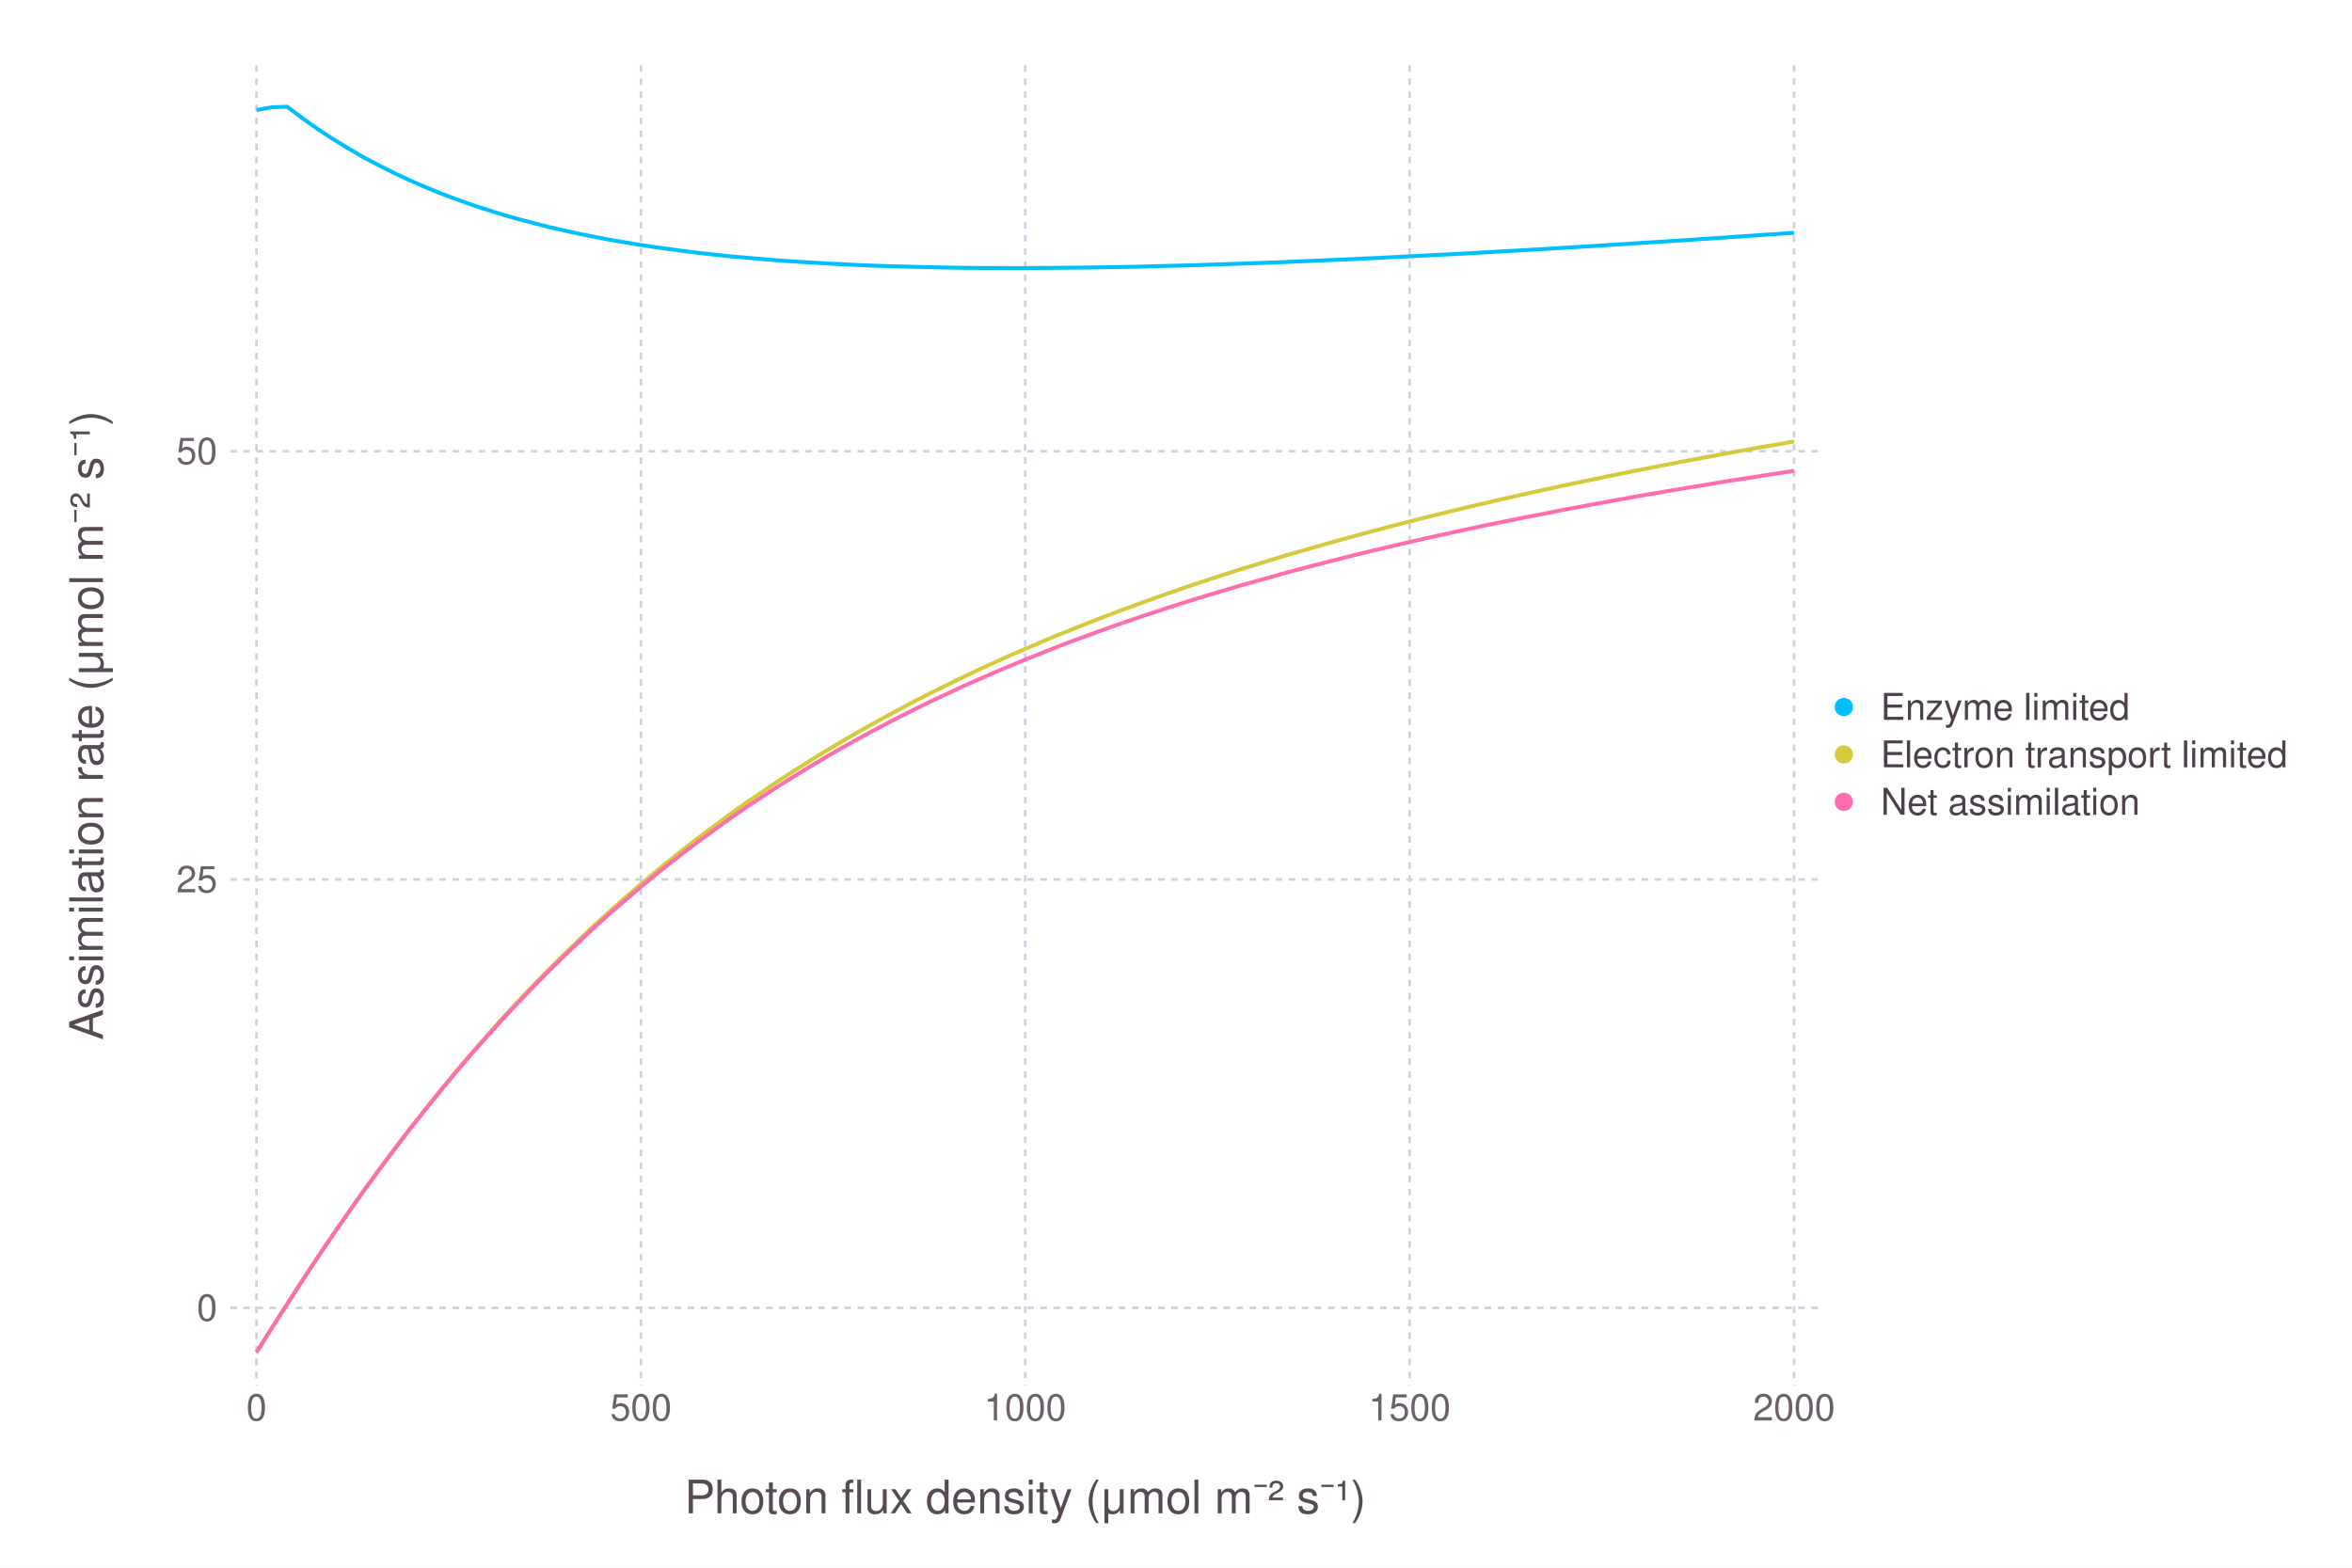
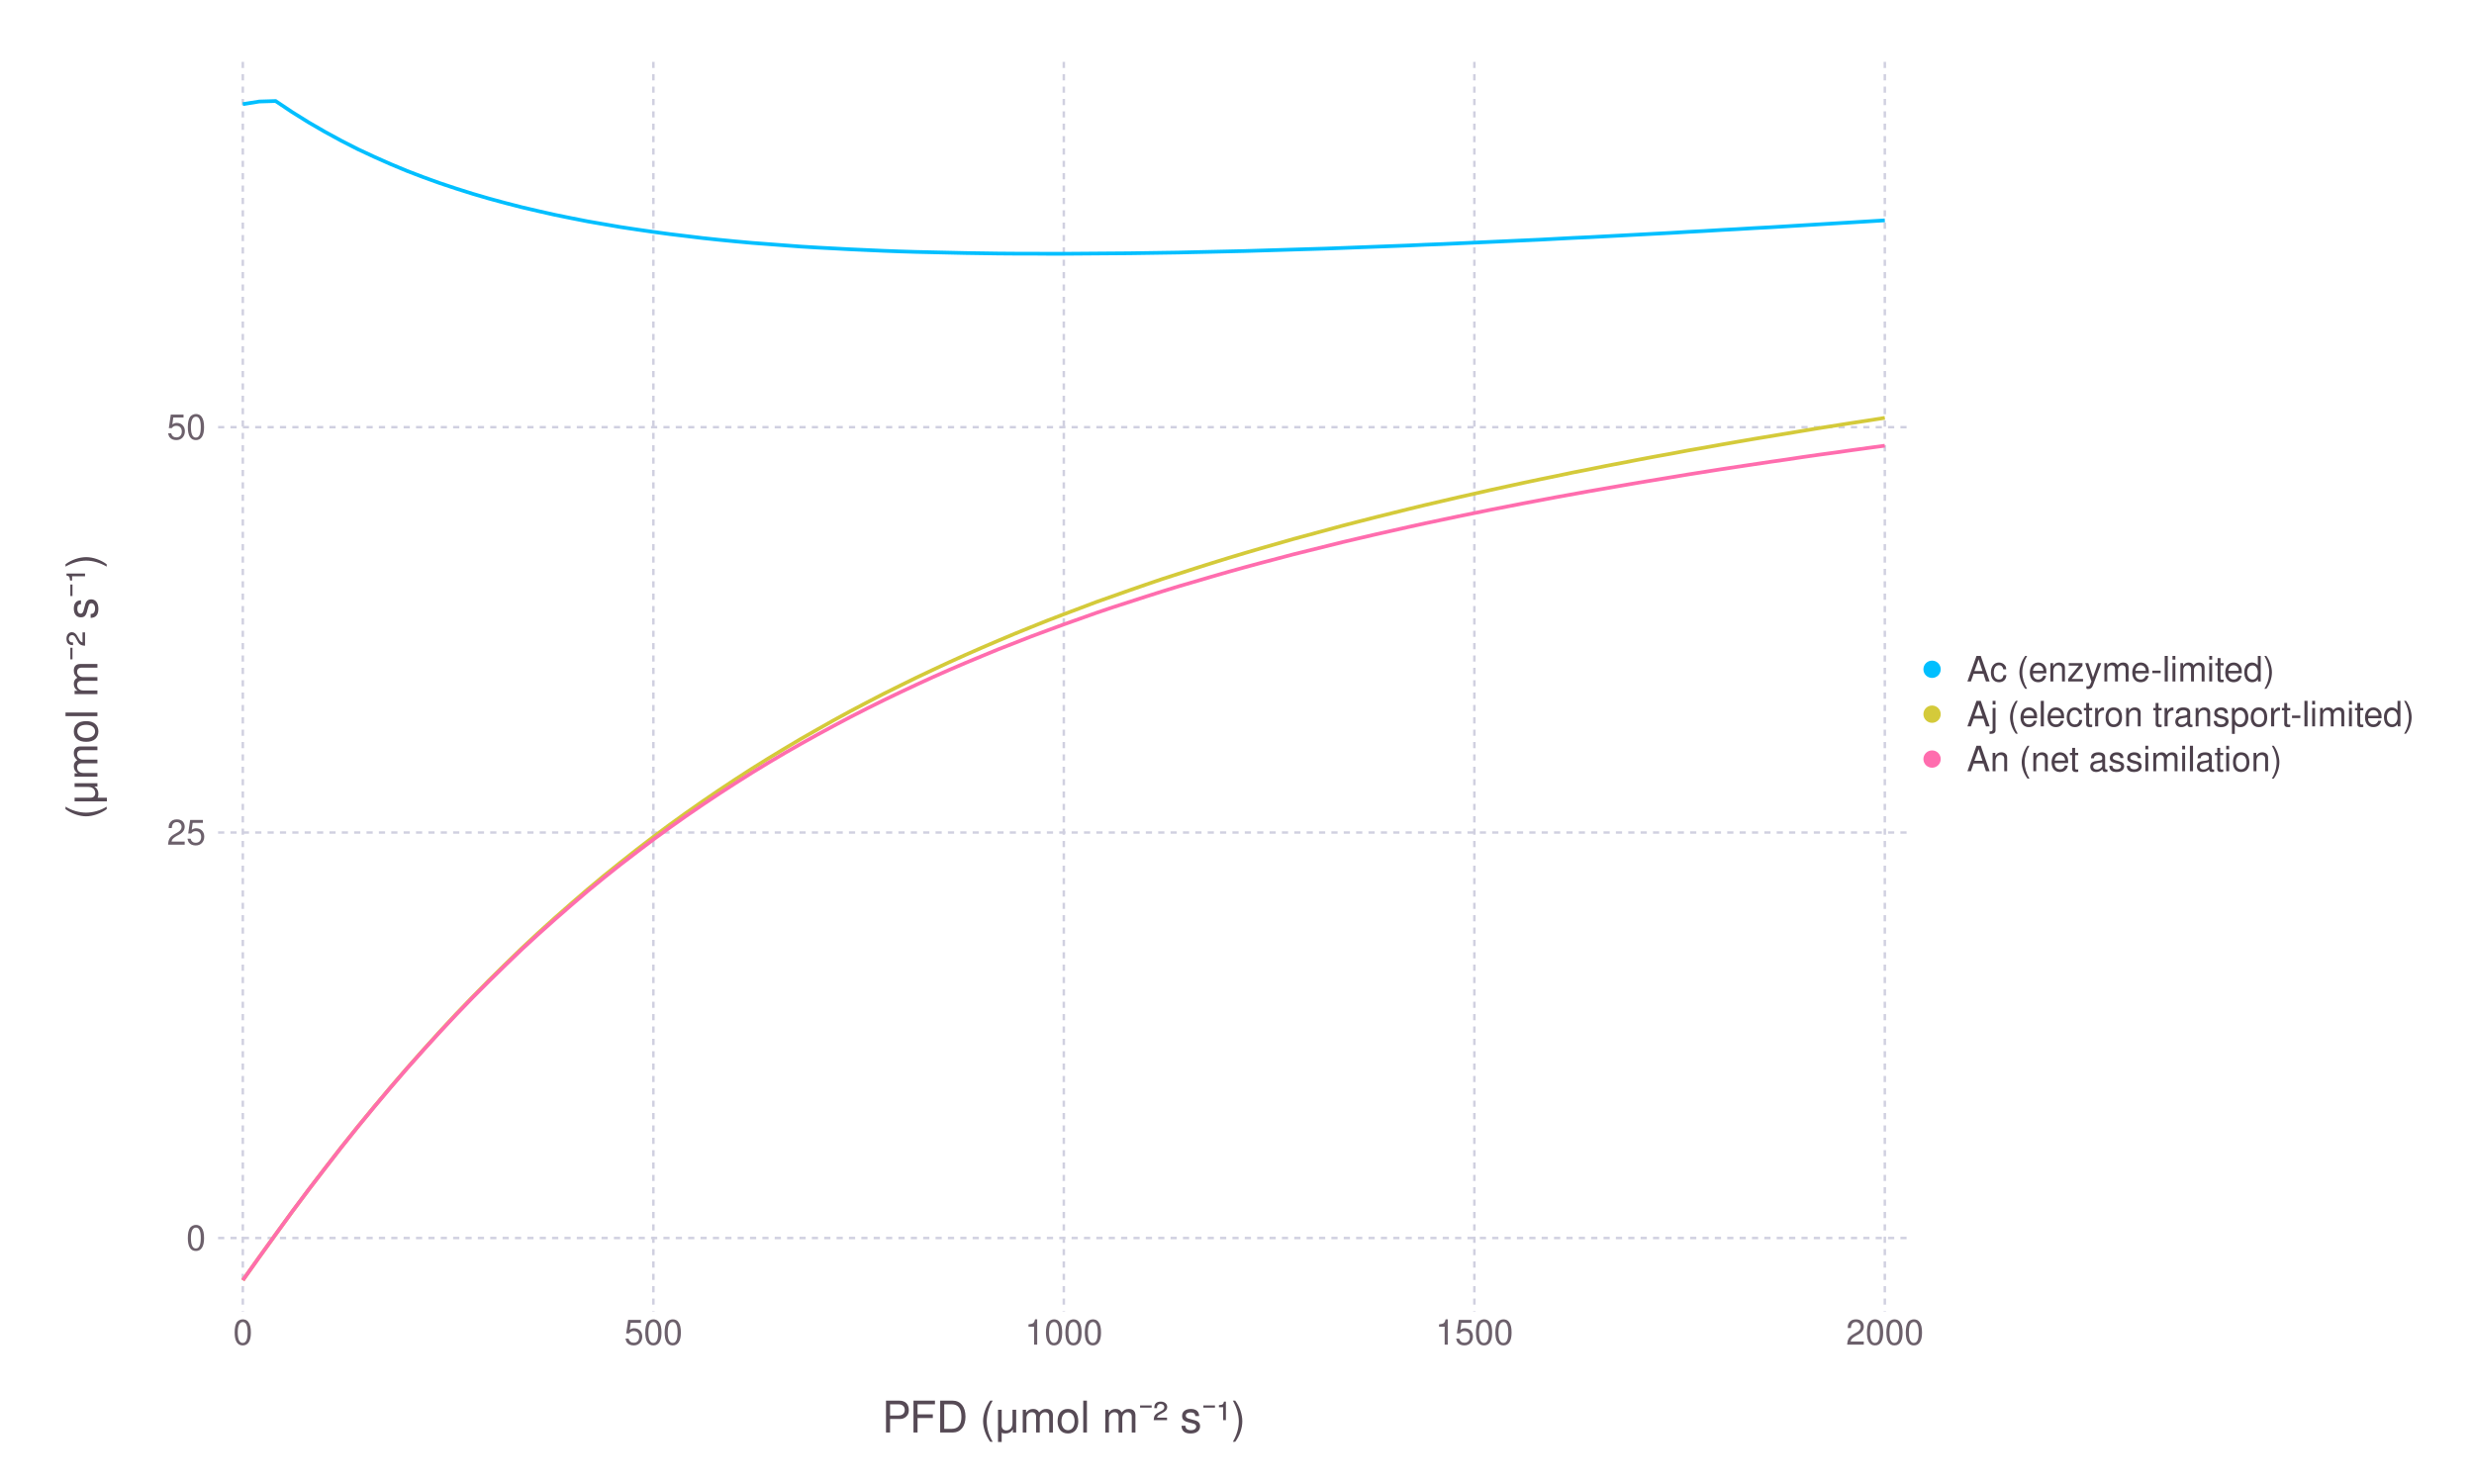
- <svg xmlns="http://www.w3.org/2000/svg" version="1.2" width="180mm" height="120mm" viewBox="0 0 180 120" stroke="none" fill="#000000" stroke-width="0.3" font-size="3.88">
+ <svg xmlns="http://www.w3.org/2000/svg" version="1.2" width="200mm" height="120mm" viewBox="0 0 200 120" stroke="none" fill="#000000" stroke-width="0.3" font-size="3.88">
  <defs>
    <marker id="arrow" markerWidth="15" markerHeight="7" refX="5" refY="3.5" orient="auto" markerUnits="strokeWidth">
      <path d="M0,0 L15,3.5 L0,7 z" stroke="context-stroke" fill="context-stroke" />
    </marker>
  </defs>
-   <g stroke="#000000" stroke-opacity="0.000" fill="#FFFFFF" id="img-5da66f8d-1">
-     <g transform="translate(90,60)">
-       <path d="M-90,-60 L90,-60 90,60 -90,60  z" class="primitive" />
+   <g stroke="#000000" stroke-opacity="0.000" fill="#FFFFFF" id="img-fabfa75a-1">
+     <g transform="translate(100,60)">
+       <path d="M-100,-60 L100,-60 100,60 -100,60  z" class="primitive" />
    </g>
  </g>
-   <g class="plotroot xscalable yscalable" id="img-5da66f8d-2">
-     <g font-size="3.53" font-family="'PT Sans','Helvetica Neue','Helvetica',sans-serif" fill="#564A55" stroke="#000000" stroke-opacity="0.000" id="img-5da66f8d-3">
-       <g transform="translate(78.46,113.72)">
+   <g class="plotroot xscalable yscalable" id="img-fabfa75a-2">
+     <g font-size="3.53" font-family="'PT Sans','Helvetica Neue','Helvetica',sans-serif" fill="#564A55" stroke="#000000" stroke-opacity="0.000" id="img-fabfa75a-3">
+       <g transform="translate(86,113.72)">
        <g class="primitive">
-           <text text-anchor="middle" dy="0.6em">Photon flux density (μmol m⁻² s⁻¹)</text>
+           <text text-anchor="middle" dy="0.6em">PFD (μmol m⁻² s⁻¹)</text>
        </g>
      </g>
    </g>
-     <g class="guide xlabels" font-size="2.82" font-family="'PT Sans Caption','Helvetica Neue','Helvetica',sans-serif" fill="#6C606B" id="img-5da66f8d-4">
+     <g class="guide xlabels" font-size="2.82" font-family="'PT Sans Caption','Helvetica Neue','Helvetica',sans-serif" fill="#6C606B" id="img-fabfa75a-4">
      <g transform="translate(19.63,107.04)">
        <g class="primitive">
          <text text-anchor="middle" dy="0.6em">0</text>
        </g>
      </g>
-       <g transform="translate(49.05,107.04)">
+       <g transform="translate(52.82,107.04)">
        <g class="primitive">
          <text text-anchor="middle" dy="0.6em">500</text>
        </g>
      </g>
-       <g transform="translate(78.46,107.04)">
+       <g transform="translate(86,107.04)">
        <g class="primitive">
          <text text-anchor="middle" dy="0.6em">1000</text>
        </g>
      </g>
-       <g transform="translate(107.88,107.04)">
+       <g transform="translate(119.19,107.04)">
        <g class="primitive">
          <text text-anchor="middle" dy="0.6em">1500</text>
        </g>
      </g>
-       <g transform="translate(137.3,107.04)">
+       <g transform="translate(152.37,107.04)">
        <g class="primitive">
          <text text-anchor="middle" dy="0.6em">2000</text>
        </g>
      </g>
    </g>
-     <g class="guide colorkey" id="img-5da66f8d-5">
-       <g fill="#4C404B" font-size="2.82" font-family="'PT Sans','Helvetica Neue','Helvetica',sans-serif" id="img-5da66f8d-6">
-         <g transform="translate(143.93,54.12)" id="img-5da66f8d-7">
+     <g class="guide colorkey" id="img-fabfa75a-5">
+       <g fill="#4C404B" font-size="2.82" font-family="'PT Sans','Helvetica Neue','Helvetica',sans-serif" id="img-fabfa75a-6">
+         <g transform="translate(159,54.12)" id="img-fabfa75a-7">
          <g class="primitive">
-             <text dy="0.35em">Enzyme limited</text>
+             <text dy="0.35em">Ac (enzyme-limited)</text>
          </g>
        </g>
-         <g transform="translate(143.93,57.75)" id="img-5da66f8d-8">
+         <g transform="translate(159,57.75)" id="img-fabfa75a-8">
          <g class="primitive">
-             <text dy="0.35em">Electron transport limited</text>
+             <text dy="0.35em">Aj (electron transport-limited)</text>
          </g>
        </g>
-         <g transform="translate(143.93,61.38)" id="img-5da66f8d-9">
+         <g transform="translate(159,61.38)" id="img-fabfa75a-9">
          <g class="primitive">
-             <text dy="0.35em">Net assimilation</text>
+             <text dy="0.35em">An (net assimilation)</text>
          </g>
        </g>
      </g>
-       <g stroke-width="0.3" id="img-5da66f8d-10">
-         <g stroke="#FFFFFF" stroke-opacity="0.000" fill-opacity="1" fill="#FF6DAE" id="img-5da66f8d-11">
-           <g transform="translate(141.11,61.38)" id="img-5da66f8d-12">
+       <g stroke-width="0.3" id="img-fabfa75a-10">
+         <g stroke="#FFFFFF" stroke-opacity="0.000" fill-opacity="1" fill="#FF6DAE" id="img-fabfa75a-11">
+           <g transform="translate(156.19,61.38)" id="img-fabfa75a-12">
            <circle cx="0" cy="0" r="0.7" class="primitive" />
          </g>
        </g>
-         <g stroke="#FFFFFF" stroke-opacity="0.000" fill-opacity="1" fill="#D4CA3A" id="img-5da66f8d-13">
-           <g transform="translate(141.11,57.75)" id="img-5da66f8d-14">
+         <g stroke="#FFFFFF" stroke-opacity="0.000" fill-opacity="1" fill="#D4CA3A" id="img-fabfa75a-13">
+           <g transform="translate(156.19,57.75)" id="img-fabfa75a-14">
            <circle cx="0" cy="0" r="0.7" class="primitive" />
          </g>
        </g>
-         <g stroke="#FFFFFF" stroke-opacity="0.000" fill-opacity="1" fill="#00BFFF" id="img-5da66f8d-15">
-           <g transform="translate(141.11,54.12)" id="img-5da66f8d-16">
+         <g stroke="#FFFFFF" stroke-opacity="0.000" fill-opacity="1" fill="#00BFFF" id="img-fabfa75a-15">
+           <g transform="translate(156.19,54.12)" id="img-fabfa75a-16">
            <circle cx="0" cy="0" r="0.7" class="primitive" />
          </g>
        </g>
      </g>
-       <g fill="#362A35" font-size="3.18" font-family="'PT Sans','Helvetica Neue','Helvetica',sans-serif" stroke="#000000" stroke-opacity="0.000" id="img-5da66f8d-17">
-         <g transform="translate(140.3,50.81)" id="img-5da66f8d-18">
+       <g fill="#362A35" font-size="3.18" font-family="'PT Sans','Helvetica Neue','Helvetica',sans-serif" stroke="#000000" stroke-opacity="0.000" id="img-fabfa75a-17">
+         <g transform="translate(155.37,50.81)" id="img-fabfa75a-18">
          <g class="primitive">
            <text dy="-0em" />
          </g>
        </g>
      </g>
    </g>
-     <g clip-path="url(#img-5da66f8d-19)">
-       <g id="img-5da66f8d-20">
-         <g pointer-events="visible" stroke-width="0.3" fill="#000000" fill-opacity="0.000" stroke="#000000" stroke-opacity="0.000" class="guide background" id="img-5da66f8d-21">
-           <g transform="translate(78.46,55.52)" id="img-5da66f8d-22">
-             <path d="M-60.83,-50.52 L60.83,-50.52 60.83,50.52 -60.83,50.52  z" class="primitive" />
+     <g clip-path="url(#img-fabfa75a-19)">
+       <g id="img-fabfa75a-20">
+         <g pointer-events="visible" stroke-width="0.3" fill="#000000" fill-opacity="0.000" stroke="#000000" stroke-opacity="0.000" class="guide background" id="img-fabfa75a-21">
+           <g transform="translate(86,55.52)" id="img-fabfa75a-22">
+             <path d="M-68.37,-50.52 L68.37,-50.52 68.37,50.52 -68.37,50.52  z" class="primitive" />
          </g>
        </g>
-         <g class="guide ygridlines xfixed" stroke-dasharray="0.5,0.5" stroke-width="0.2" stroke="#D0D0E0" id="img-5da66f8d-23">
-           <g transform="translate(78.46,100.11)" id="img-5da66f8d-24">
-             <path fill="none" d="M-60.83,0 L60.83,0 " class="primitive" />
+         <g class="guide ygridlines xfixed" stroke-dasharray="0.5,0.5" stroke-width="0.2" stroke="#D0D0E0" id="img-fabfa75a-23">
+           <g transform="translate(86,100.11)" id="img-fabfa75a-24">
+             <path fill="none" d="M-68.37,0 L68.37,0 " class="primitive" />
          </g>
-           <g transform="translate(78.46,67.32)" id="img-5da66f8d-25">
-             <path fill="none" d="M-60.83,0 L60.83,0 " class="primitive" />
+           <g transform="translate(86,67.32)" id="img-fabfa75a-25">
+             <path fill="none" d="M-68.37,0 L68.37,0 " class="primitive" />
          </g>
-           <g transform="translate(78.46,34.54)" id="img-5da66f8d-26">
-             <path fill="none" d="M-60.83,0 L60.83,0 " class="primitive" />
+           <g transform="translate(86,34.54)" id="img-fabfa75a-26">
+             <path fill="none" d="M-68.37,0 L68.37,0 " class="primitive" />
          </g>
        </g>
-         <g class="guide xgridlines yfixed" stroke-dasharray="0.5,0.5" stroke-width="0.2" stroke="#D0D0E0" id="img-5da66f8d-27">
-           <g transform="translate(19.63,55.52)" id="img-5da66f8d-28">
+         <g class="guide xgridlines yfixed" stroke-dasharray="0.5,0.5" stroke-width="0.2" stroke="#D0D0E0" id="img-fabfa75a-27">
+           <g transform="translate(19.63,55.52)" id="img-fabfa75a-28">
            <path fill="none" d="M0,-50.52 L0,50.52 " class="primitive" />
          </g>
-           <g transform="translate(49.05,55.52)" id="img-5da66f8d-29">
+           <g transform="translate(52.82,55.52)" id="img-fabfa75a-29">
            <path fill="none" d="M0,-50.52 L0,50.52 " class="primitive" />
          </g>
-           <g transform="translate(78.46,55.52)" id="img-5da66f8d-30">
+           <g transform="translate(86,55.52)" id="img-fabfa75a-30">
            <path fill="none" d="M0,-50.52 L0,50.52 " class="primitive" />
          </g>
-           <g transform="translate(107.88,55.52)" id="img-5da66f8d-31">
+           <g transform="translate(119.19,55.52)" id="img-fabfa75a-31">
            <path fill="none" d="M0,-50.52 L0,50.52 " class="primitive" />
          </g>
-           <g transform="translate(137.3,55.52)" id="img-5da66f8d-32">
+           <g transform="translate(152.37,55.52)" id="img-fabfa75a-32">
            <path fill="none" d="M0,-50.52 L0,50.52 " class="primitive" />
          </g>
        </g>
-         <g class="plotpanel" id="img-5da66f8d-33">
-           <g stroke-width="0.3" fill="#000000" fill-opacity="0.000" class="geometry" id="img-5da66f8d-34">
-             <g class="color_LCHab{Float32}(70.0f0,60.0f0,240.0f0)" stroke-dasharray="none" stroke-opacity="1" stroke="#00BFFF" id="img-5da66f8d-35">
-               <g transform="translate(78.46,18.26)" id="img-5da66f8d-36">
-                 <path fill="none" d="M-58.83,-9.84 L-57.66,-10.05 -56.48,-10.09 -55.3,-9.2 -54.13,-8.37 -52.95,-7.6 -51.77,-6.88 -50.6,-6.2 -49.42,-5.58 -48.24,-4.99 -47.07,-4.44 -45.89,-3.93 -44.71,-3.45 -43.54,-3.01 -42.36,-2.59 -41.18,-2.2 -40.01,-1.84 -38.83,-1.5 -37.65,-1.19 -36.48,-0.89 -35.3,-0.62 -34.12,-0.36 -32.95,-0.13 -31.77,0.1 -30.59,0.3 -29.42,0.49 -28.24,0.67 -27.06,0.83 -25.89,0.99 -24.71,1.13 -23.53,1.26 -22.36,1.38 -21.18,1.48 -20,1.58 -18.83,1.68 -17.65,1.76 -16.47,1.83 -15.3,1.9 -14.12,1.96 -12.94,2.02 -11.77,2.07 -10.59,2.11 -9.41,2.14 -8.24,2.17 -7.06,2.2 -5.88,2.22 -4.71,2.24 -3.53,2.25 -2.35,2.25 -1.18,2.26 0,2.26 1.18,2.25 2.35,2.24 3.53,2.23 4.71,2.22 5.88,2.2 7.06,2.18 8.24,2.16 9.41,2.13 10.59,2.1 11.77,2.07 12.94,2.04 14.12,2 15.3,1.96 16.47,1.92 17.65,1.88 18.83,1.84 20,1.79 21.18,1.74 22.36,1.69 23.53,1.64 24.71,1.59 25.89,1.53 27.06,1.48 28.24,1.42 29.42,1.36 30.59,1.3 31.77,1.24 32.95,1.18 34.12,1.12 35.3,1.05 36.48,0.98 37.65,0.92 38.83,0.85 40.01,0.78 41.18,0.71 42.36,0.64 43.54,0.57 44.71,0.49 45.89,0.42 47.07,0.34 48.24,0.27 49.42,0.19 50.6,0.12 51.77,0.04 52.95,-0.04 54.13,-0.12 55.3,-0.2 56.48,-0.28 57.66,-0.36 58.84,-0.44 " class="primitive" />
+         <g class="plotpanel" id="img-fabfa75a-33">
+           <g stroke-width="0.3" fill="#000000" fill-opacity="0.000" class="geometry" id="img-fabfa75a-34">
+             <g class="color_LCHab{Float32}(70.0f0,60.0f0,240.0f0)" stroke-dasharray="none" stroke-opacity="1" stroke="#00BFFF" id="img-fabfa75a-35">
+               <g transform="translate(86,18.26)" id="img-fabfa75a-36">
+                 <path fill="none" d="M-66.37,-9.84 L-65.04,-10.05 -63.72,-10.09 -62.39,-9.2 -61.06,-8.37 -59.73,-7.6 -58.41,-6.88 -57.08,-6.2 -55.75,-5.58 -54.42,-4.99 -53.1,-4.44 -51.77,-3.93 -50.44,-3.45 -49.12,-3.01 -47.79,-2.59 -46.46,-2.2 -45.13,-1.84 -43.81,-1.5 -42.48,-1.19 -41.15,-0.89 -39.82,-0.62 -38.5,-0.36 -37.17,-0.13 -35.84,0.1 -34.51,0.3 -33.19,0.49 -31.86,0.67 -30.53,0.83 -29.2,0.99 -27.88,1.13 -26.55,1.26 -25.22,1.38 -23.89,1.48 -22.57,1.58 -21.24,1.68 -19.91,1.76 -18.58,1.83 -17.26,1.9 -15.93,1.96 -14.6,2.02 -13.27,2.07 -11.95,2.11 -10.62,2.14 -9.29,2.17 -7.96,2.2 -6.64,2.22 -5.31,2.24 -3.98,2.25 -2.65,2.25 -1.33,2.26 0,2.26 1.33,2.25 2.65,2.24 3.98,2.23 5.31,2.22 6.64,2.2 7.96,2.18 9.29,2.16 10.62,2.13 11.95,2.1 13.27,2.07 14.6,2.04 15.93,2 17.26,1.96 18.58,1.92 19.91,1.88 21.24,1.84 22.57,1.79 23.89,1.74 25.22,1.69 26.55,1.64 27.88,1.59 29.2,1.53 30.53,1.48 31.86,1.42 33.19,1.36 34.51,1.3 35.84,1.24 37.17,1.18 38.5,1.12 39.82,1.05 41.15,0.98 42.48,0.92 43.81,0.85 45.13,0.78 46.46,0.71 47.79,0.64 49.12,0.57 50.44,0.49 51.77,0.42 53.1,0.34 54.42,0.27 55.75,0.19 57.08,0.12 58.41,0.04 59.73,-0.04 61.06,-0.12 62.39,-0.2 63.72,-0.28 65.04,-0.36 66.37,-0.44 " class="primitive" />
              </g>
            </g>
          </g>
-           <g stroke-width="0.3" fill="#000000" fill-opacity="0.000" class="geometry" id="img-5da66f8d-37">
-             <g class="color_LCHab{Float32}(80.0f0,70.000015f0,100.43479f0)" stroke-dasharray="none" stroke-opacity="1" stroke="#D4CA3A" id="img-5da66f8d-38">
-               <g transform="translate(78.46,55.72)" id="img-5da66f8d-39">
-                 <path fill="none" d="M-58.83,47.8 L-57.66,45.93 -56.48,44.1 -55.3,42.27 -54.13,40.49 -52.95,38.75 -51.77,37.05 -50.6,35.39 -49.42,33.77 -48.24,32.19 -47.07,30.66 -45.89,29.16 -44.71,27.69 -43.54,26.27 -42.36,24.89 -41.18,23.54 -40.01,22.23 -38.83,20.95 -37.65,19.71 -36.48,18.51 -35.3,17.34 -34.12,16.2 -32.95,15.09 -31.77,14.02 -30.59,12.97 -29.42,11.96 -28.24,10.97 -27.06,10.01 -25.89,9.08 -24.71,8.18 -23.53,7.3 -22.36,6.44 -21.18,5.61 -20,4.81 -18.83,4.02 -17.65,3.26 -16.47,2.51 -15.3,1.79 -14.12,1.09 -12.94,0.4 -11.77,-0.26 -10.59,-0.91 -9.41,-1.54 -8.24,-2.16 -7.06,-2.76 -5.88,-3.34 -4.71,-3.91 -3.53,-4.47 -2.35,-5.01 -1.18,-5.54 0,-6.05 1.18,-6.55 2.35,-7.05 3.53,-7.52 4.71,-7.99 5.88,-8.45 7.06,-8.9 8.24,-9.33 9.41,-9.76 10.59,-10.18 11.77,-10.59 12.94,-10.99 14.12,-11.38 15.3,-11.76 16.47,-12.14 17.65,-12.5 18.83,-12.86 20,-13.22 21.18,-13.56 22.36,-13.9 23.53,-14.23 24.71,-14.56 25.89,-14.88 27.06,-15.19 28.24,-15.5 29.42,-15.8 30.59,-16.1 31.77,-16.39 32.95,-16.68 34.12,-16.96 35.3,-17.23 36.48,-17.51 37.65,-17.77 38.83,-18.04 40.01,-18.29 41.18,-18.55 42.36,-18.8 43.54,-19.04 44.71,-19.29 45.89,-19.52 47.07,-19.76 48.24,-19.99 49.42,-20.22 50.6,-20.44 51.77,-20.66 52.95,-20.88 54.13,-21.1 55.3,-21.31 56.48,-21.52 57.66,-21.72 58.84,-21.93 " class="primitive" />
+           <g stroke-width="0.3" fill="#000000" fill-opacity="0.000" class="geometry" id="img-fabfa75a-37">
+             <g class="color_LCHab{Float32}(80.0f0,70.000015f0,100.43479f0)" stroke-dasharray="none" stroke-opacity="1" stroke="#D4CA3A" id="img-fabfa75a-38">
+               <g transform="translate(86,55.72)" id="img-fabfa75a-39">
+                 <path fill="none" d="M-66.37,47.8 L-65.04,45.93 -63.72,44.1 -62.39,42.27 -61.06,40.49 -59.73,38.75 -58.41,37.05 -57.08,35.39 -55.75,33.77 -54.42,32.19 -53.1,30.66 -51.77,29.16 -50.44,27.69 -49.12,26.27 -47.79,24.89 -46.46,23.54 -45.13,22.23 -43.81,20.95 -42.48,19.71 -41.15,18.51 -39.82,17.34 -38.5,16.2 -37.17,15.09 -35.84,14.02 -34.51,12.97 -33.19,11.96 -31.86,10.97 -30.53,10.01 -29.2,9.08 -27.88,8.18 -26.55,7.3 -25.22,6.44 -23.89,5.61 -22.57,4.81 -21.24,4.02 -19.91,3.26 -18.58,2.51 -17.26,1.79 -15.93,1.09 -14.6,0.4 -13.27,-0.26 -11.95,-0.91 -10.62,-1.54 -9.29,-2.16 -7.96,-2.76 -6.64,-3.34 -5.31,-3.91 -3.98,-4.47 -2.65,-5.01 -1.33,-5.54 0,-6.05 1.33,-6.55 2.65,-7.05 3.98,-7.52 5.31,-7.99 6.64,-8.45 7.96,-8.9 9.29,-9.33 10.62,-9.76 11.95,-10.18 13.27,-10.59 14.6,-10.99 15.93,-11.38 17.26,-11.76 18.58,-12.14 19.91,-12.5 21.24,-12.86 22.57,-13.22 23.89,-13.56 25.22,-13.9 26.55,-14.23 27.88,-14.56 29.2,-14.88 30.53,-15.19 31.86,-15.5 33.19,-15.8 34.51,-16.1 35.84,-16.39 37.17,-16.68 38.5,-16.96 39.82,-17.23 41.15,-17.51 42.48,-17.77 43.81,-18.04 45.13,-18.29 46.46,-18.55 47.79,-18.8 49.12,-19.04 50.44,-19.29 51.77,-19.52 53.1,-19.76 54.42,-19.99 55.75,-20.22 57.08,-20.44 58.41,-20.66 59.73,-20.88 61.06,-21.1 62.39,-21.31 63.72,-21.52 65.04,-21.72 66.37,-21.93 " class="primitive" />
              </g>
            </g>
          </g>
-           <g stroke-width="0.3" fill="#000000" fill-opacity="0.000" class="geometry" id="img-5da66f8d-40">
-             <g class="color_LCHab{Float32}(65.89944f0,62.21457f0,353.99814f0)" stroke-dasharray="none" stroke-opacity="1" stroke="#FF6DAE" id="img-5da66f8d-41">
-               <g transform="translate(78.46,56.64)" id="img-5da66f8d-42">
-                 <path fill="none" d="M-58.83,46.88 L-57.66,45.01 -56.48,43.18 -55.3,41.35 -54.13,39.57 -52.95,37.84 -51.77,36.14 -50.6,34.48 -49.42,32.87 -48.24,31.29 -47.07,29.76 -45.89,28.27 -44.71,26.81 -43.54,25.4 -42.36,24.02 -41.18,22.69 -40.01,21.39 -38.83,20.12 -37.65,18.9 -36.48,17.71 -35.3,16.55 -34.12,15.42 -32.95,14.33 -31.77,13.27 -30.59,12.25 -29.42,11.25 -28.24,10.28 -27.06,9.34 -25.89,8.43 -24.71,7.55 -23.53,6.69 -22.36,5.85 -21.18,5.04 -20,4.26 -18.83,3.5 -17.65,2.76 -16.47,2.04 -15.3,1.34 -14.12,0.66 -12.94,0 -11.77,-0.64 -10.59,-1.26 -9.41,-1.87 -8.24,-2.46 -7.06,-3.03 -5.88,-3.58 -4.71,-4.13 -3.53,-4.65 -2.35,-5.17 -1.18,-5.66 0,-6.15 1.18,-6.62 2.35,-7.09 3.53,-7.54 4.71,-7.97 5.88,-8.4 7.06,-8.82 8.24,-9.23 9.41,-9.62 10.59,-10.01 11.77,-10.39 12.94,-10.76 14.12,-11.12 15.3,-11.47 16.47,-11.82 17.65,-12.15 18.83,-12.48 20,-12.81 21.18,-13.12 22.36,-13.43 23.53,-13.73 24.71,-14.03 25.89,-14.32 27.06,-14.6 28.24,-14.88 29.42,-15.15 30.59,-15.42 31.77,-15.68 32.95,-15.94 34.12,-16.19 35.3,-16.44 36.48,-16.68 37.65,-16.92 38.83,-17.15 40.01,-17.38 41.18,-17.61 42.36,-17.83 43.54,-18.05 44.71,-18.27 45.89,-18.48 47.07,-18.69 48.24,-18.89 49.42,-19.09 50.6,-19.29 51.77,-19.48 52.95,-19.68 54.13,-19.87 55.3,-20.05 56.48,-20.24 57.66,-20.42 58.84,-20.6 " class="primitive" />
+           <g stroke-width="0.3" fill="#000000" fill-opacity="0.000" class="geometry" id="img-fabfa75a-40">
+             <g class="color_LCHab{Float32}(65.89944f0,62.21457f0,353.99814f0)" stroke-dasharray="none" stroke-opacity="1" stroke="#FF6DAE" id="img-fabfa75a-41">
+               <g transform="translate(86,56.64)" id="img-fabfa75a-42">
+                 <path fill="none" d="M-66.37,46.88 L-65.04,45.01 -63.72,43.18 -62.39,41.35 -61.06,39.57 -59.73,37.84 -58.41,36.14 -57.08,34.48 -55.75,32.87 -54.42,31.29 -53.1,29.76 -51.77,28.27 -50.44,26.81 -49.12,25.4 -47.79,24.02 -46.46,22.69 -45.13,21.39 -43.81,20.12 -42.48,18.9 -41.15,17.71 -39.82,16.55 -38.5,15.42 -37.17,14.33 -35.84,13.27 -34.51,12.25 -33.19,11.25 -31.86,10.28 -30.53,9.34 -29.2,8.43 -27.88,7.55 -26.55,6.69 -25.22,5.85 -23.89,5.04 -22.57,4.26 -21.24,3.5 -19.91,2.76 -18.58,2.04 -17.26,1.34 -15.93,0.66 -14.6,0 -13.27,-0.64 -11.95,-1.26 -10.62,-1.87 -9.29,-2.46 -7.96,-3.03 -6.64,-3.58 -5.31,-4.13 -3.98,-4.65 -2.65,-5.17 -1.33,-5.66 0,-6.15 1.33,-6.62 2.65,-7.09 3.98,-7.54 5.31,-7.97 6.64,-8.4 7.96,-8.82 9.29,-9.23 10.62,-9.62 11.95,-10.01 13.27,-10.39 14.6,-10.76 15.93,-11.12 17.26,-11.47 18.58,-11.82 19.91,-12.15 21.24,-12.48 22.57,-12.81 23.89,-13.12 25.22,-13.43 26.55,-13.73 27.88,-14.03 29.2,-14.32 30.53,-14.6 31.86,-14.88 33.19,-15.15 34.51,-15.42 35.84,-15.68 37.17,-15.94 38.5,-16.19 39.82,-16.44 41.15,-16.68 42.48,-16.92 43.81,-17.15 45.13,-17.38 46.46,-17.61 47.79,-17.83 49.12,-18.05 50.44,-18.27 51.77,-18.48 53.1,-18.69 54.42,-18.89 55.75,-19.09 57.08,-19.29 58.41,-19.48 59.73,-19.68 61.06,-19.87 62.39,-20.05 63.72,-20.24 65.04,-20.42 66.37,-20.6 " class="primitive" />
              </g>
            </g>
          </g>
        </g>
      </g>
    </g>
-     <g class="guide ylabels" font-size="2.82" font-family="'PT Sans Caption','Helvetica Neue','Helvetica',sans-serif" fill="#6C606B" id="img-5da66f8d-43">
-       <g transform="translate(16.63,100.11)" id="img-5da66f8d-44">
+     <g class="guide ylabels" font-size="2.82" font-family="'PT Sans Caption','Helvetica Neue','Helvetica',sans-serif" fill="#6C606B" id="img-fabfa75a-43">
+       <g transform="translate(16.63,100.11)" id="img-fabfa75a-44">
        <g class="primitive">
          <text text-anchor="end" dy="0.35em">0</text>
        </g>
      </g>
-       <g transform="translate(16.63,67.32)" id="img-5da66f8d-45">
+       <g transform="translate(16.63,67.32)" id="img-fabfa75a-45">
        <g class="primitive">
          <text text-anchor="end" dy="0.35em">25</text>
        </g>
      </g>
-       <g transform="translate(16.63,34.54)" id="img-5da66f8d-46">
+       <g transform="translate(16.63,34.54)" id="img-fabfa75a-46">
        <g class="primitive">
          <text text-anchor="end" dy="0.35em">50</text>
        </g>
      </g>
    </g>
-     <g font-size="3.53" font-family="'PT Sans','Helvetica Neue','Helvetica',sans-serif" fill="#564A55" stroke="#000000" stroke-opacity="0.000" id="img-5da66f8d-47">
-       <g transform="translate(8.64,53.52)" id="img-5da66f8d-48">
+     <g font-size="3.53" font-family="'PT Sans','Helvetica Neue','Helvetica',sans-serif" fill="#564A55" stroke="#000000" stroke-opacity="0.000" id="img-fabfa75a-47">
+       <g transform="translate(8.64,53.52)" id="img-fabfa75a-48">
        <g class="primitive">
-           <text text-anchor="middle" dy="0.35em" transform="rotate(-90,0, 2)">Assimilation rate (μmol m⁻² s⁻¹)</text>
+           <text text-anchor="middle" dy="0.35em" transform="rotate(-90,0, 2)"> (μmol m⁻² s⁻¹)</text>
        </g>
      </g>
    </g>
  </g>
  <defs>
-     <clipPath id="img-5da66f8d-19">
-       <path d="M17.63,5 L139.3,5 139.3,106.04 17.63,106.04 " />
+     <clipPath id="img-fabfa75a-19">
+       <path d="M17.63,5 L154.37,5 154.37,106.04 17.63,106.04 " />
    </clipPath>
  </defs>
</svg>
